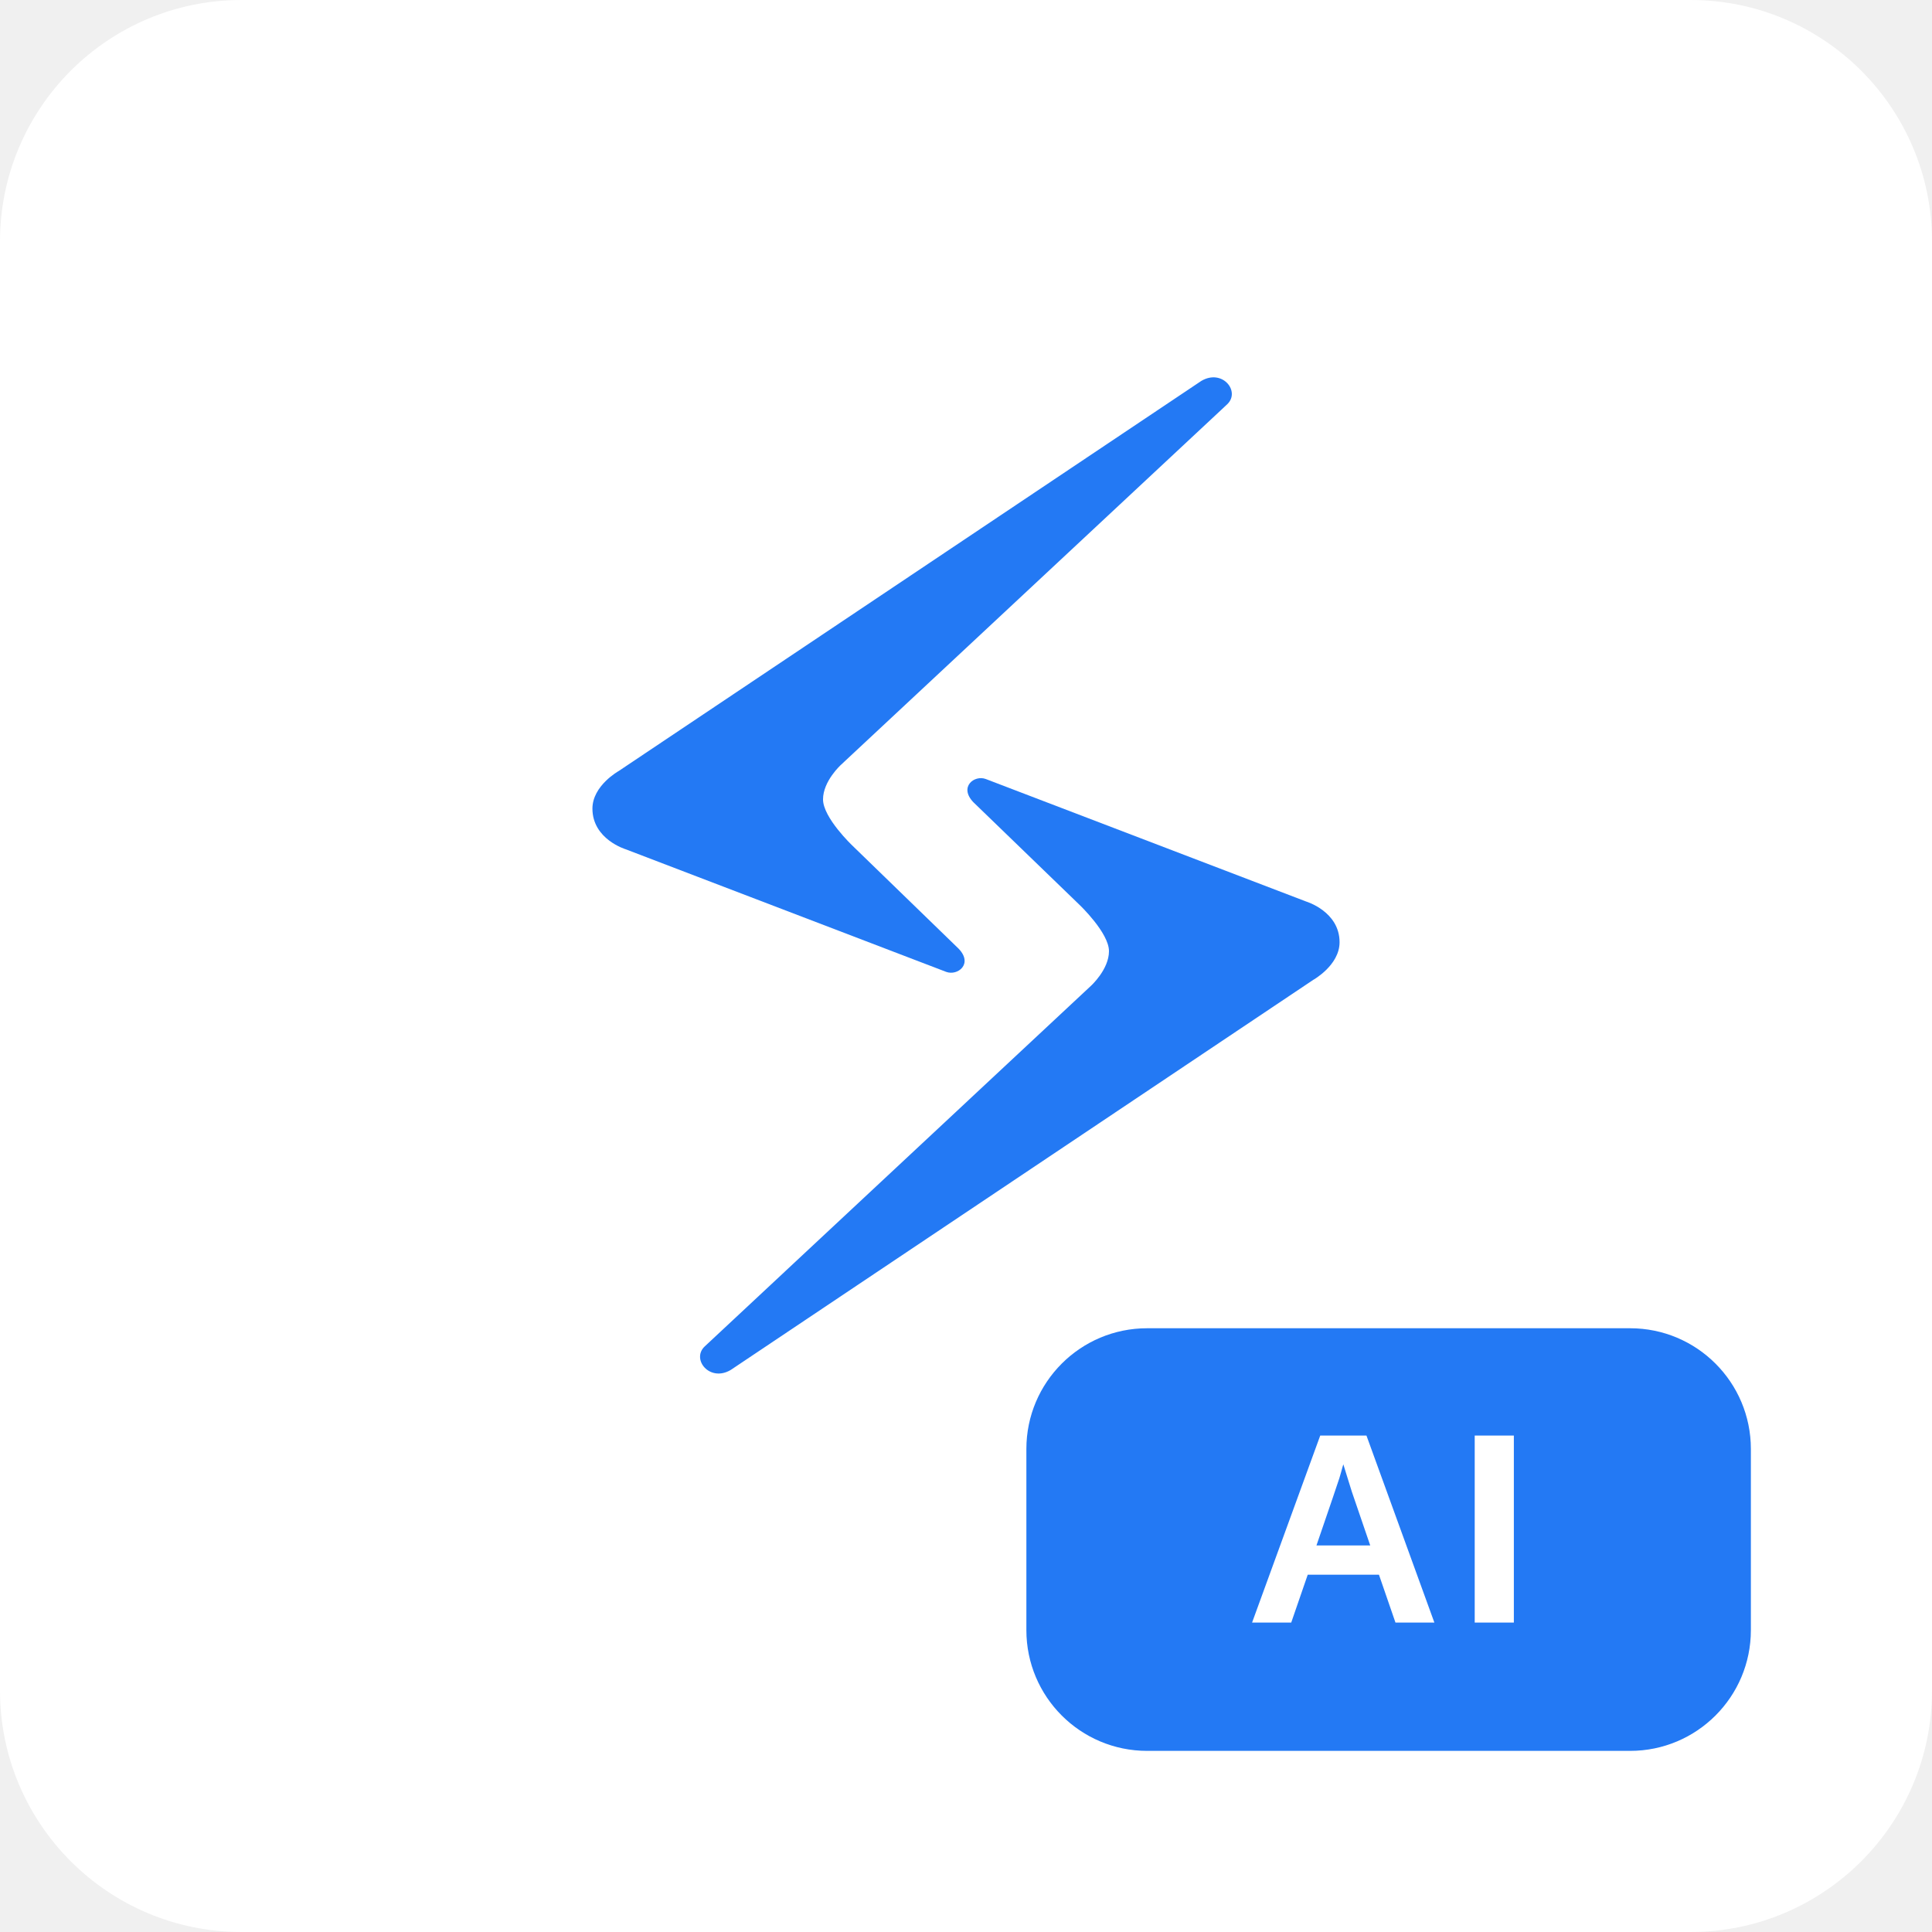
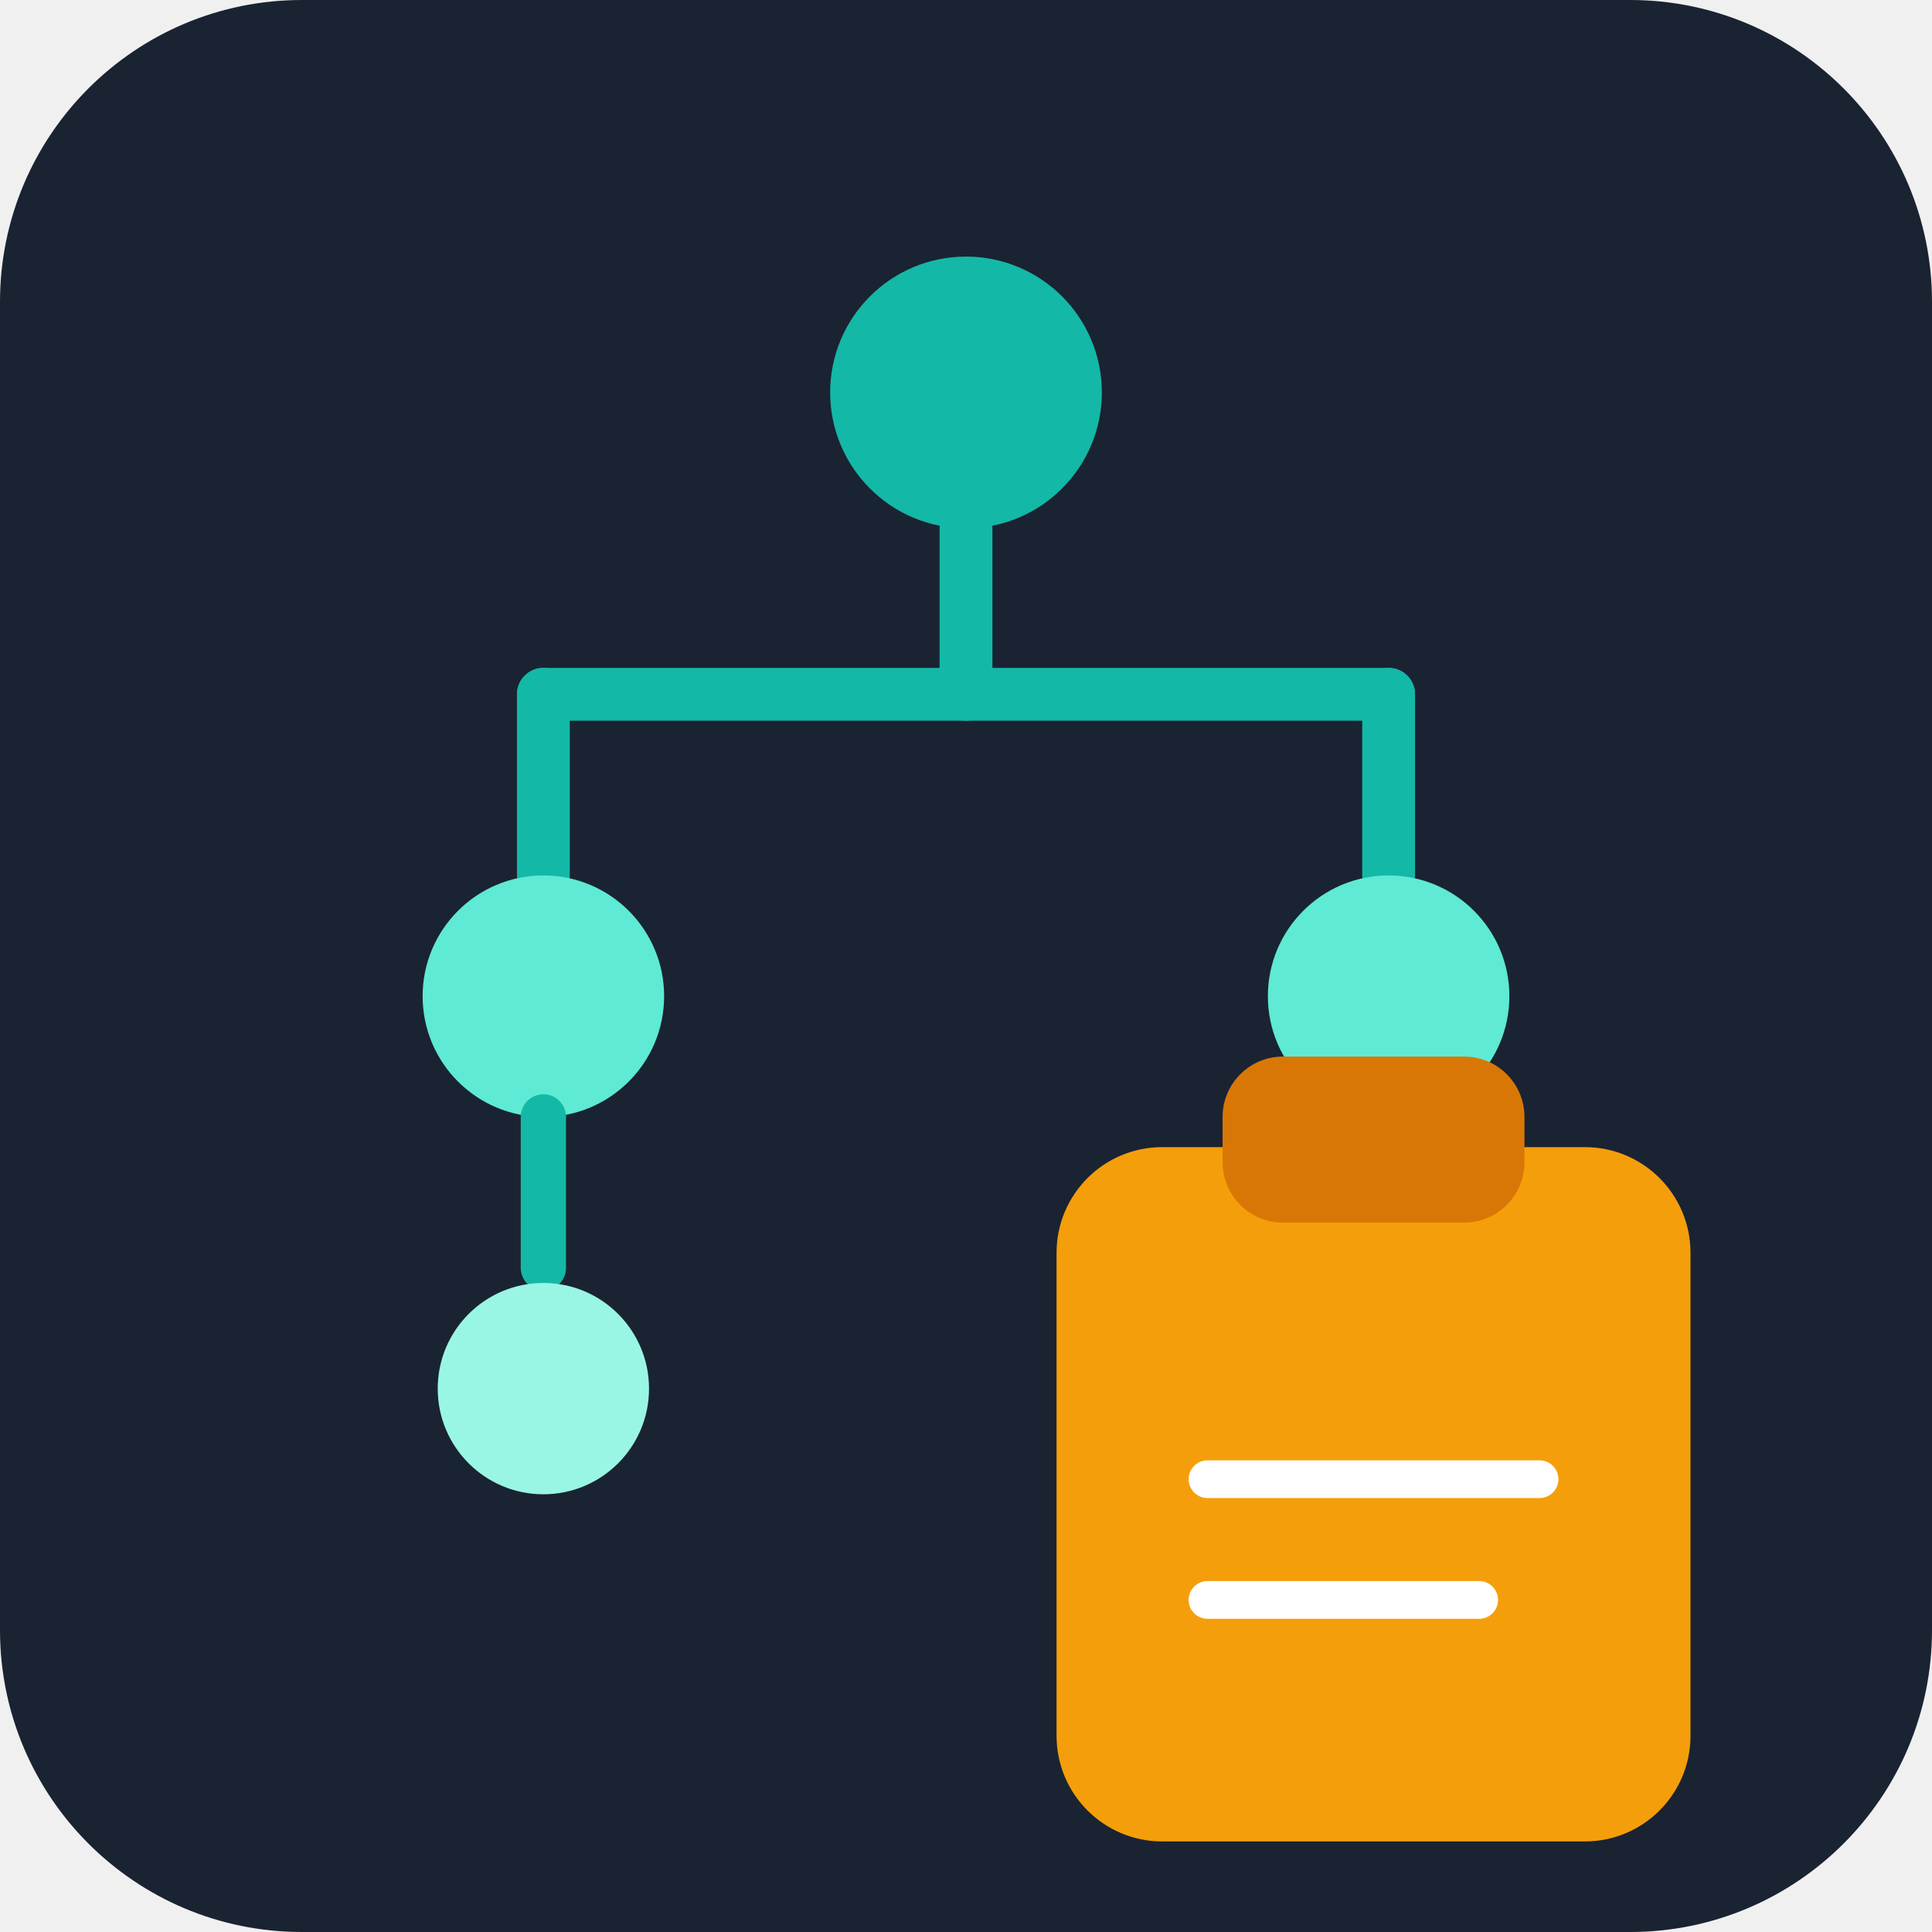
<svg xmlns="http://www.w3.org/2000/svg" width="128" height="128" viewBox="0 0 128 128" fill="none">
-   <rect width="128" height="128" rx="16" fill="#FFFFFF" />
-   <g transform="translate(20 14) scale(1.375)">
-     <path d="M20.663 55.828L48.733 37.031C48.733 37.031 50 36.328 50 35.218C50 33.741 48.398 33.26 48.398 33.26L32.956 27.355C32.405 27.146 31.646 27.731 32.356 28.473L37.469 33.416C37.469 33.416 38.889 34.765 38.889 35.649C38.889 36.534 38.017 37.322 38.017 37.322L19.413 54.691C18.752 55.309 19.646 56.429 20.663 55.828Z" fill="#2379F4" />
-     <path d="M43.337 8.173L15.267 26.968C15.267 26.968 14 27.671 14 28.78C14 30.258 15.602 30.739 15.602 30.739L31.044 36.646C31.595 36.852 32.356 36.267 31.644 35.529L26.531 30.568C26.531 30.568 25.111 29.223 25.111 28.335C25.111 27.448 25.983 26.663 25.983 26.663L44.575 9.308C45.248 8.69 44.356 7.569 43.337 8.173Z" fill="#2379F4" />
-   </g>
-   <rect x="68" y="88" width="48" height="28" rx="8" fill="#2379F4" />
-   <text x="92" y="107.5" text-anchor="middle" fill="#FFFFFF" font-family="Segoe UI, Arial, sans-serif" font-size="18" font-weight="700" letter-spacing="1">AI</text>
+   <rect width="128" height="128" rx="20" fill="#1A2332" />
+   <circle cx="64" cy="26" r="9" fill="#14B8A6" />
+   <path d="M64 35V46" stroke="#14B8A6" stroke-width="3.5" stroke-linecap="round" />
+   <path d="M36 46H92" stroke="#14B8A6" stroke-width="3.5" stroke-linecap="round" />
+   <path d="M36 46V58M92 46V58" stroke="#14B8A6" stroke-width="3.5" stroke-linecap="round" />
+   <circle cx="36" cy="66" r="8" fill="#5EEAD4" />
+   <circle cx="92" cy="66" r="8" fill="#5EEAD4" />
+   <path d="M36 74V84" stroke="#14B8A6" stroke-width="3" stroke-linecap="round" />
+   <circle cx="36" cy="92" r="7" fill="#99F6E4" />
+   <rect x="70" y="76" width="42" height="46" rx="7" fill="#F59E0B" />
+   <rect x="81" y="70" width="20" height="11" rx="4" fill="#D97706" />
+   <path d="M80 98H102M80 106H98" stroke="#FFFFFF" stroke-width="2.5" stroke-linecap="round" />
</svg>
